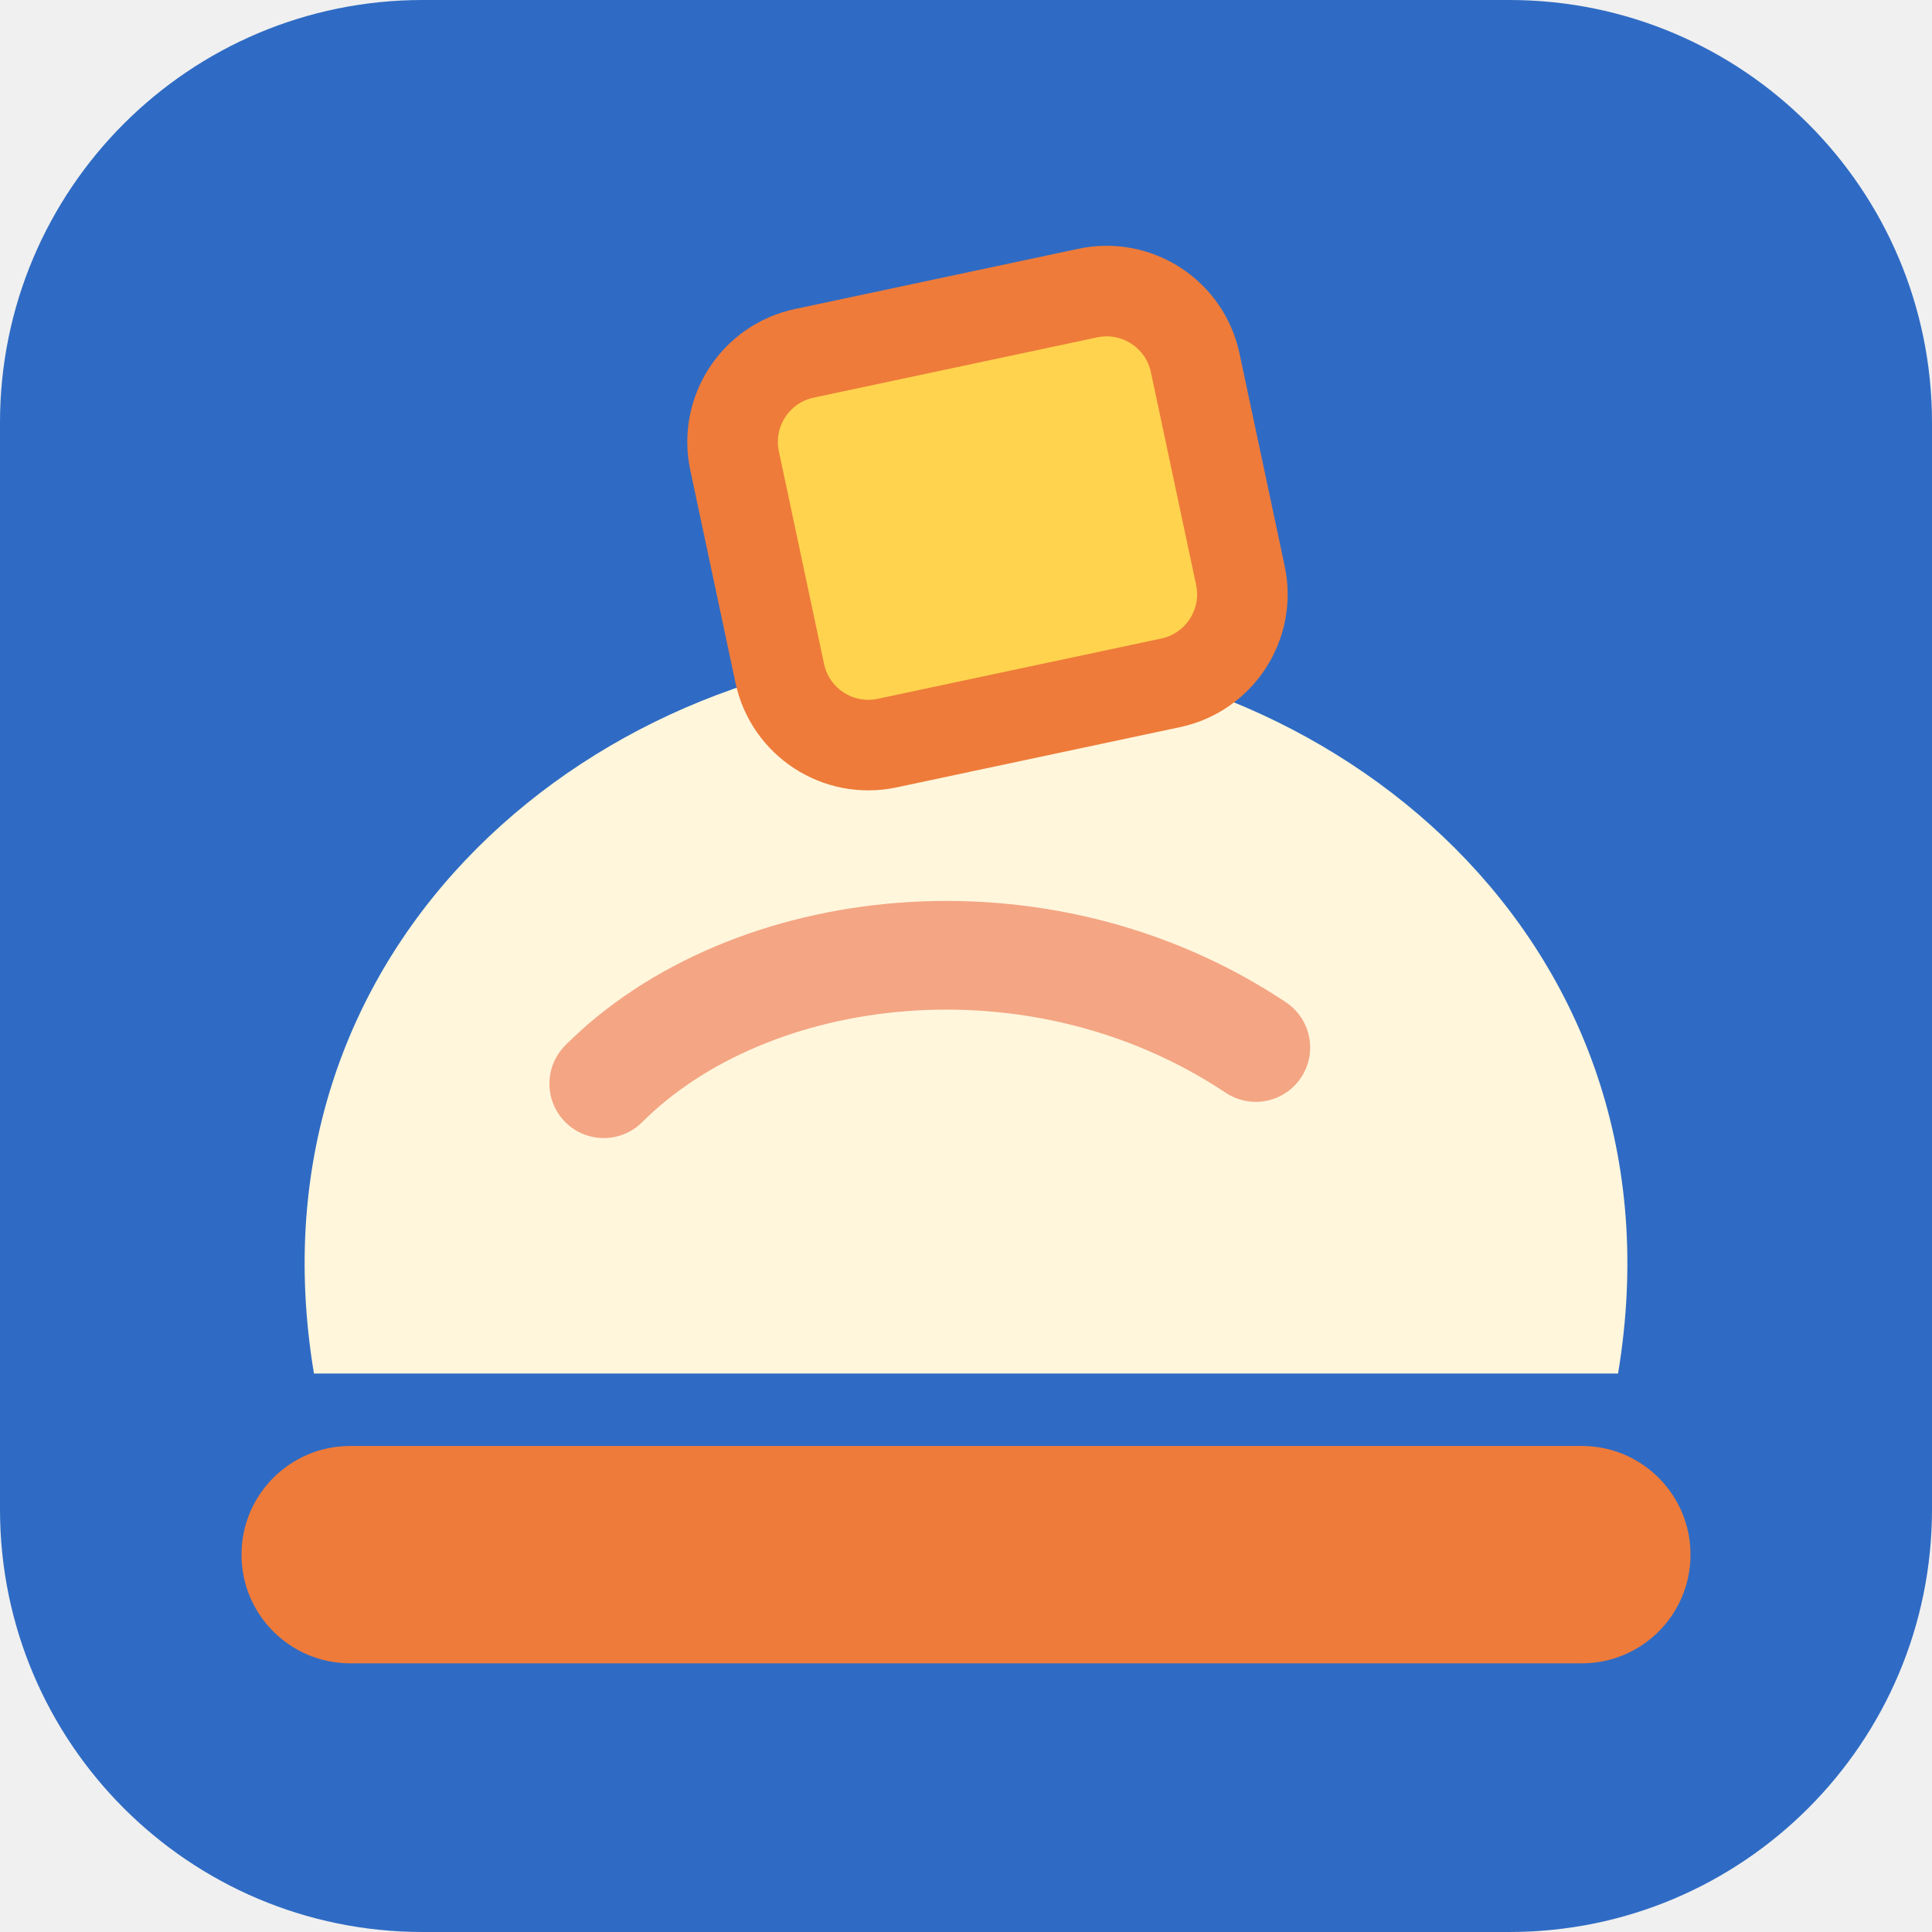
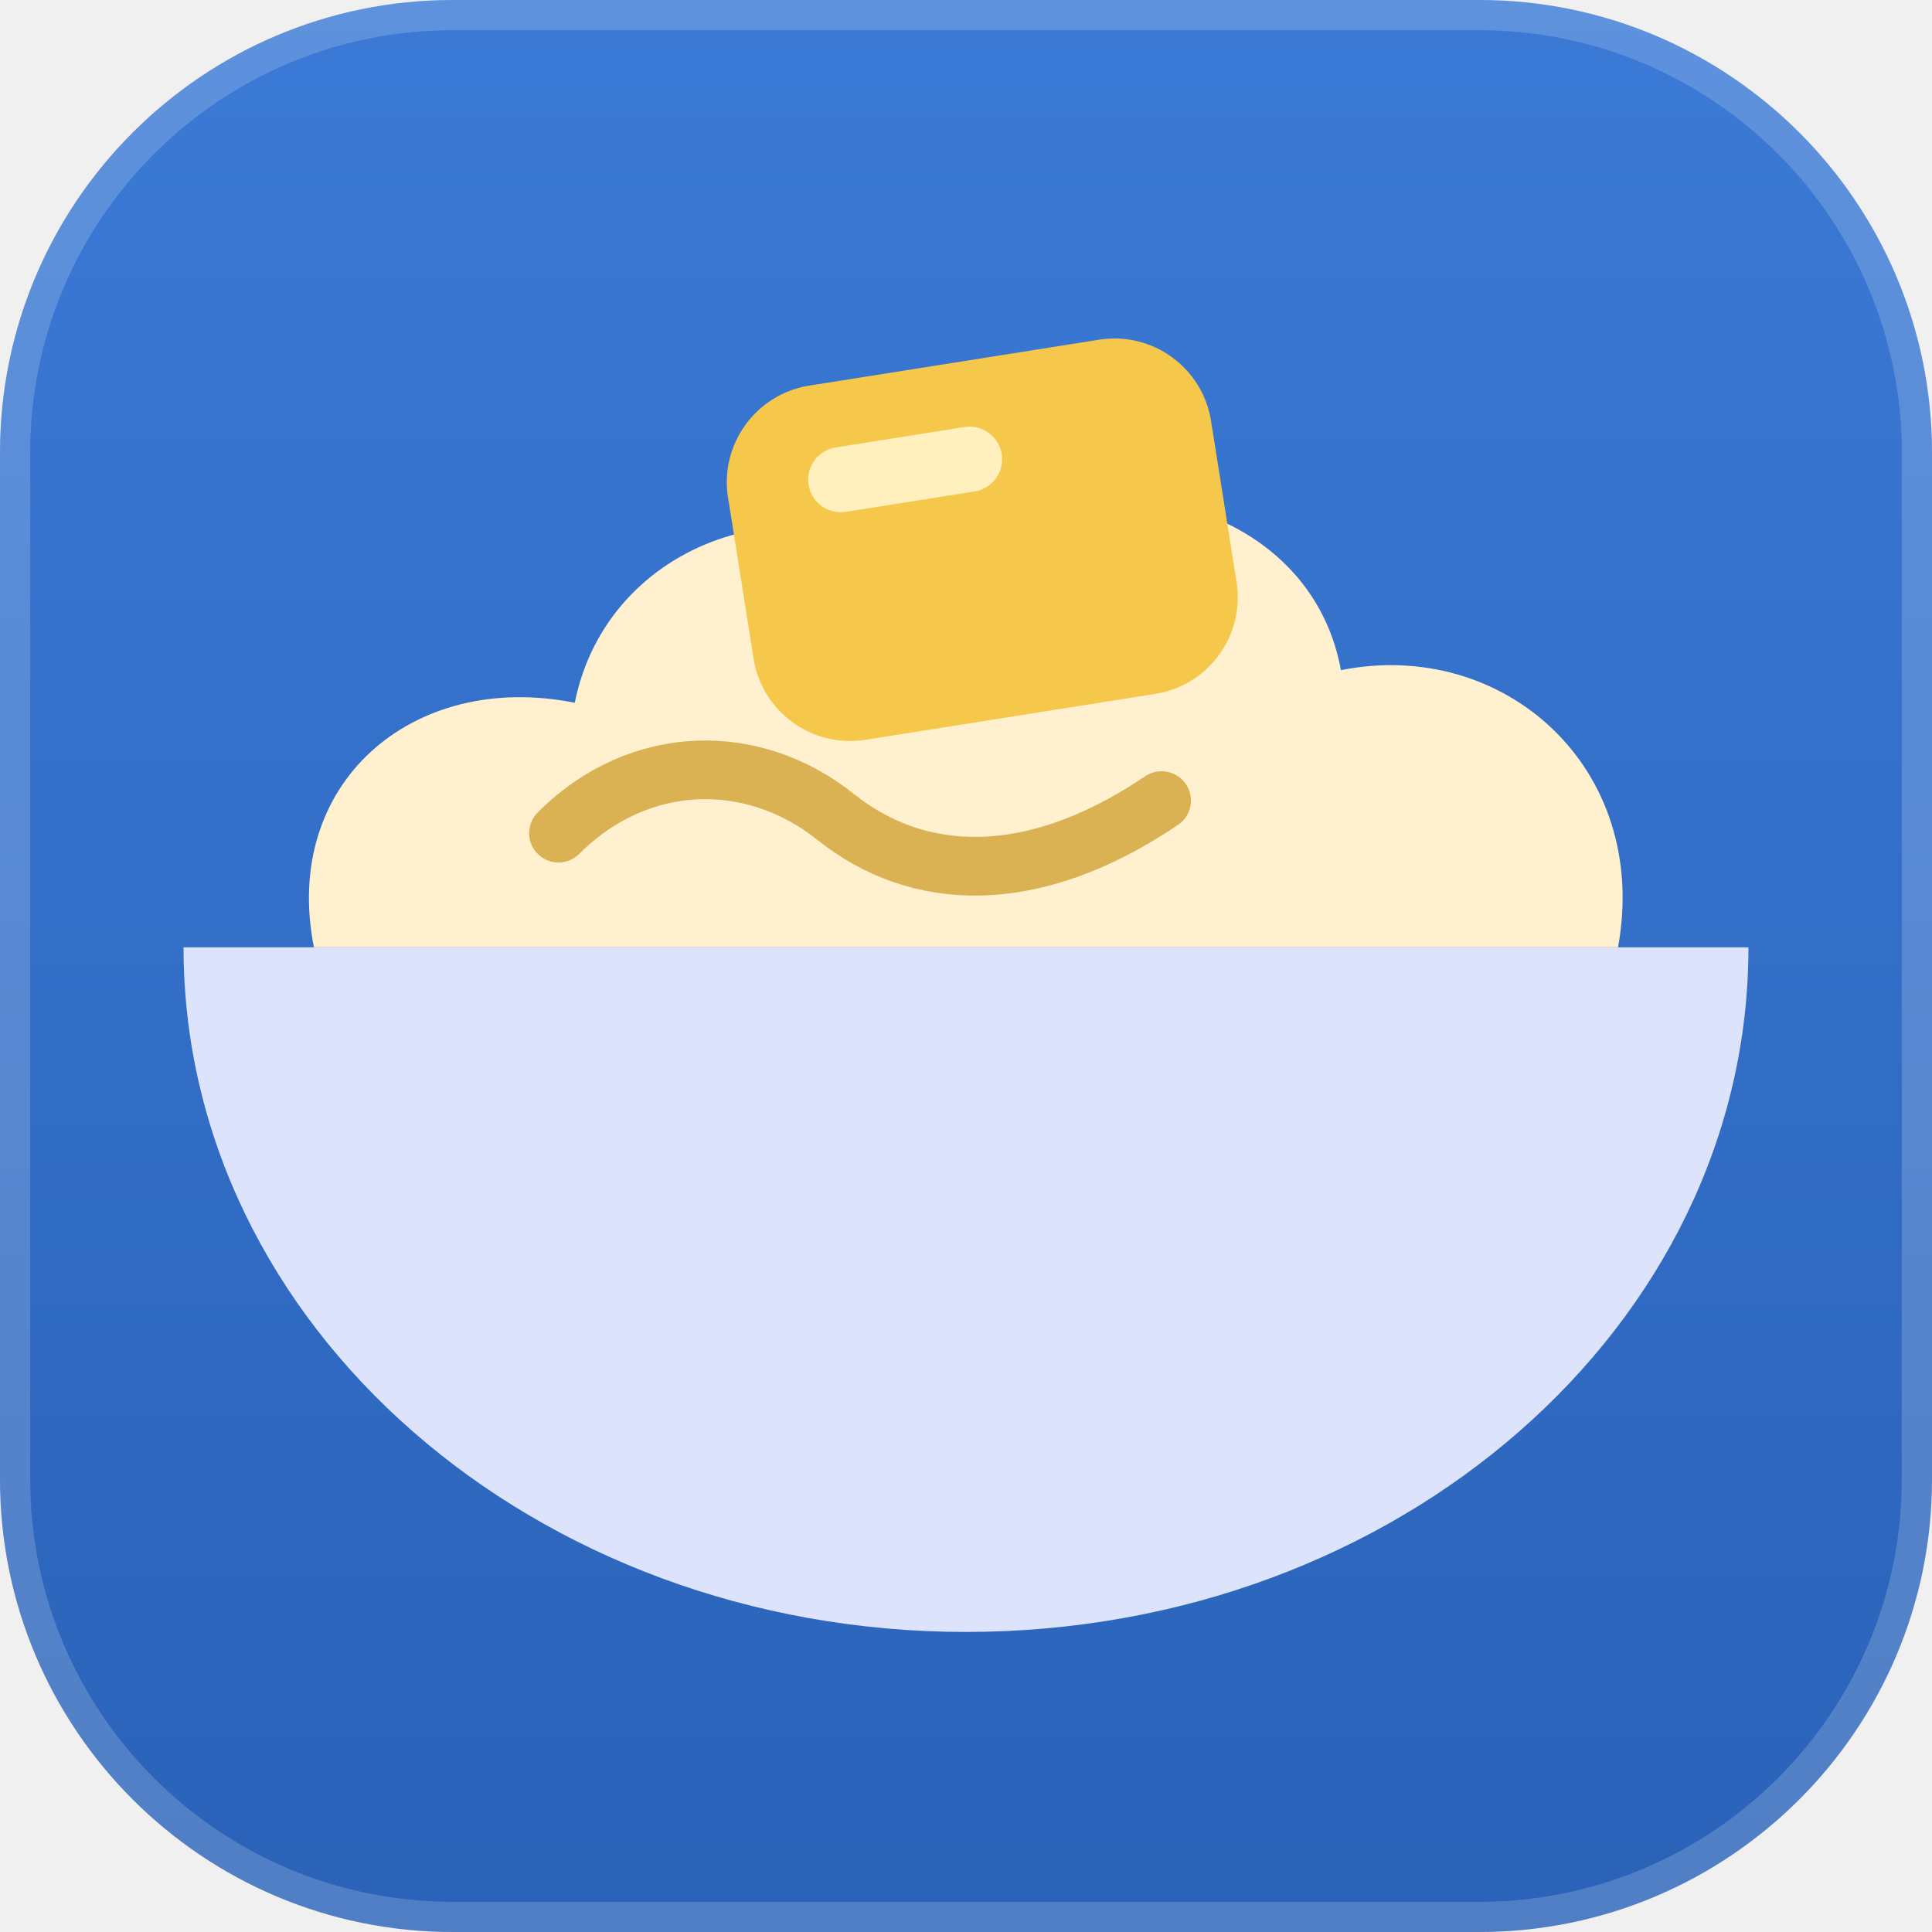
<svg xmlns="http://www.w3.org/2000/svg" viewBox="0 0 64 64" role="img" aria-label="Mash">
-   <rect width="64" height="64" rx="14" fill="#2f6bc4" />
-   <g transform="translate(32 32) scale(1.2) translate(-32 -32.75)">
-     <path d="M14 44c-2-12 8-20 18-20s20 8 18 20z" fill="#fff6dc" />
-     <path d="M22 36c4-4 12-5 18-1" fill="none" stroke="#f4a583" stroke-width="3" stroke-linecap="round" />
-     <rect x="26" y="15" width="13" height="11" rx="2.5" fill="#ffd34e" stroke="#ee7b3a" stroke-width="2.5" transform="rotate(-12 32 20)" />
-     <rect x="12" y="46" width="40" height="6" rx="3" fill="#ee7b3a" />
+   <defs>
+     <linearGradient id="tile" x1="0" y1="0" x2="0" y2="1">
+       <stop offset="0" stop-color="#3b7ad6" />
+       <stop offset="1" stop-color="#2a62b8" />
+     </linearGradient>
+   </defs>
+   <rect width="64" height="64" rx="15" fill="url(#tile)" />
+   <rect x="0.5" y="0.5" width="63" height="63" rx="14.5" fill="none" stroke="#ffffff" stroke-opacity="0.18" />
+   <g transform="translate(32 33) scale(1.08) translate(-32 -32.5)">
+     <path d="M12 31C11 26 15 22.5 20 23.5C21 18.5 27 16.5 31 19.5C35 15.5 42.5 17 43.5 22.5C48.5 21.5 53 25.5 52 31Z" fill="#fff1d0" />
+     <path d="M19.5 27.5C22 25 25.5 25 28 27S34 29.2 38 26.5" fill="none" stroke="#d4a73e" stroke-width="1.8" stroke-linecap="round" opacity="0.85" />
+     <path d="M8 31H56A24 21 0 0 1 8 31Z" fill="#dce3fa" />
+     <g transform="rotate(-9 32.5 18.5)">
+       <rect x="25" y="13" width="15" height="11" rx="3" fill="#f5c84b" />
+       <rect x="27.5" y="15" width="6" height="2" rx="1" fill="#fff0be" />
+     </g>
  </g>
</svg>
